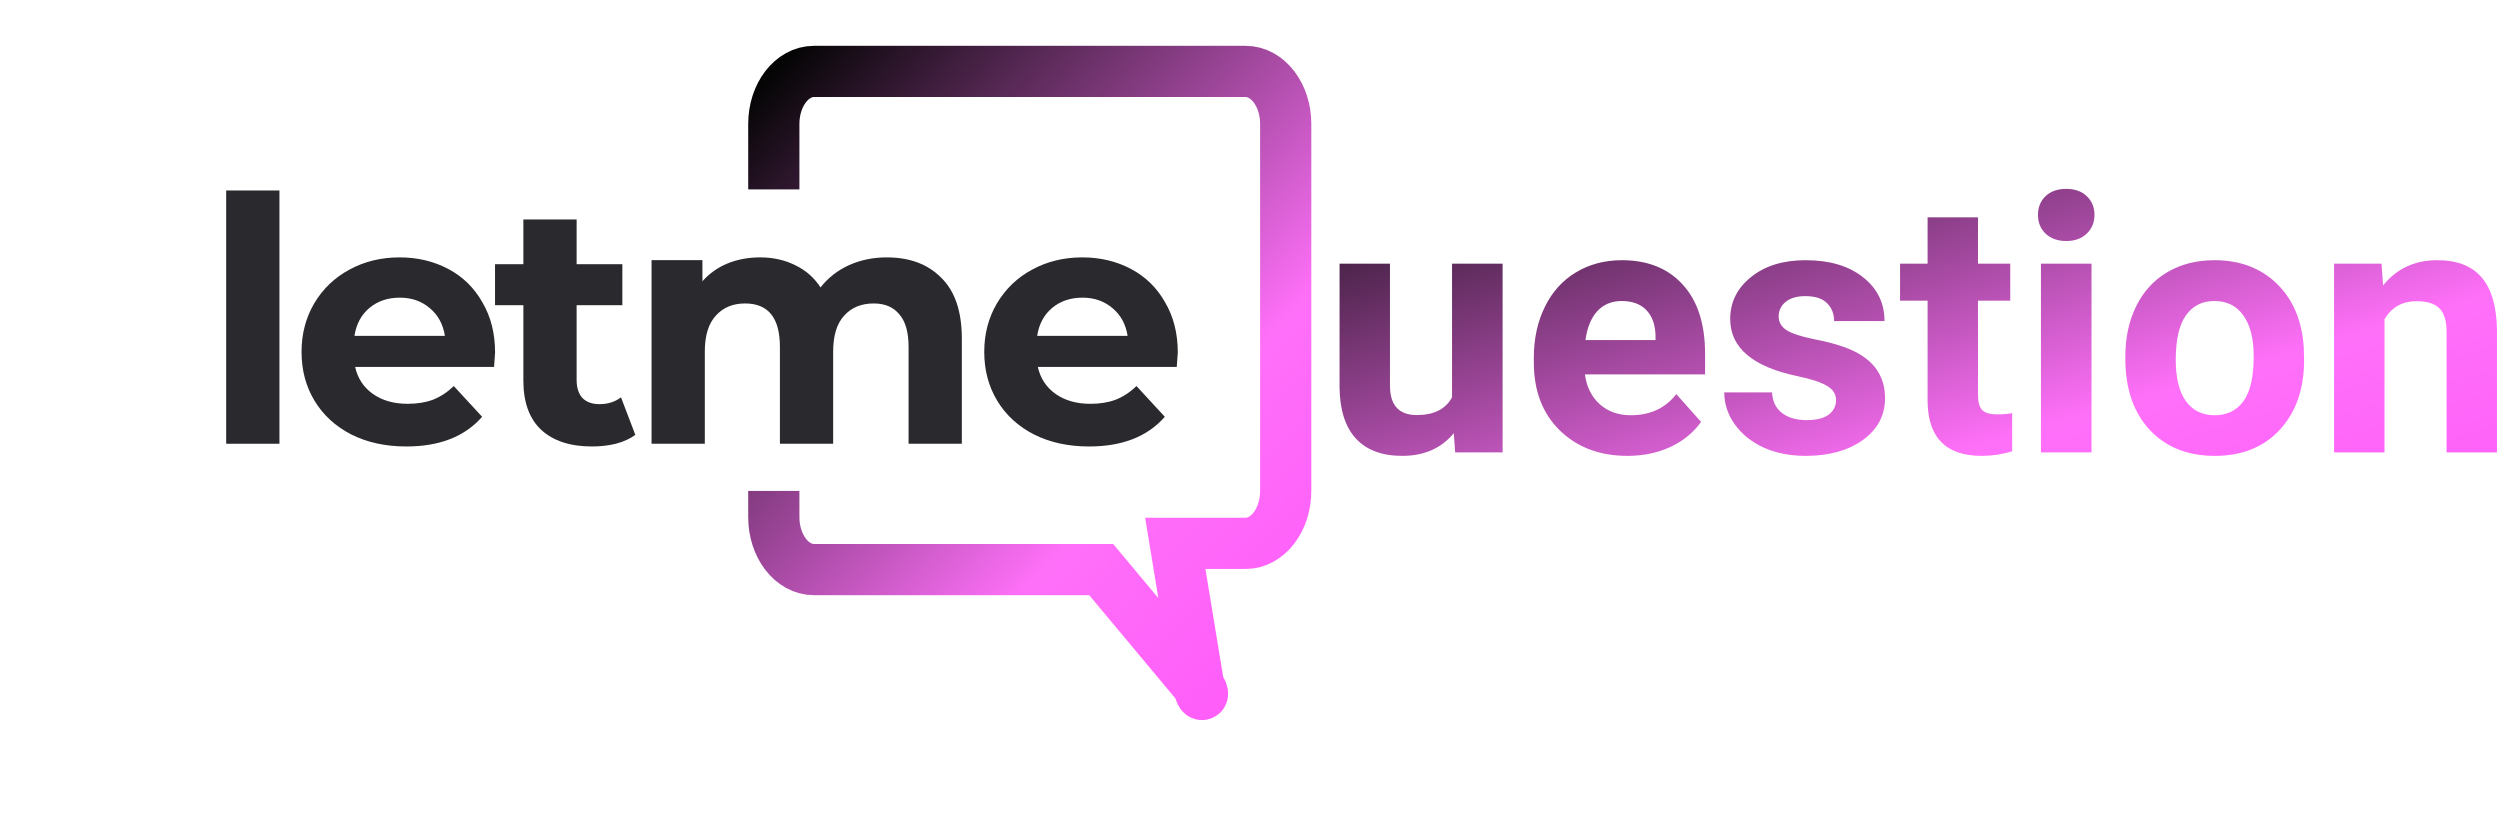
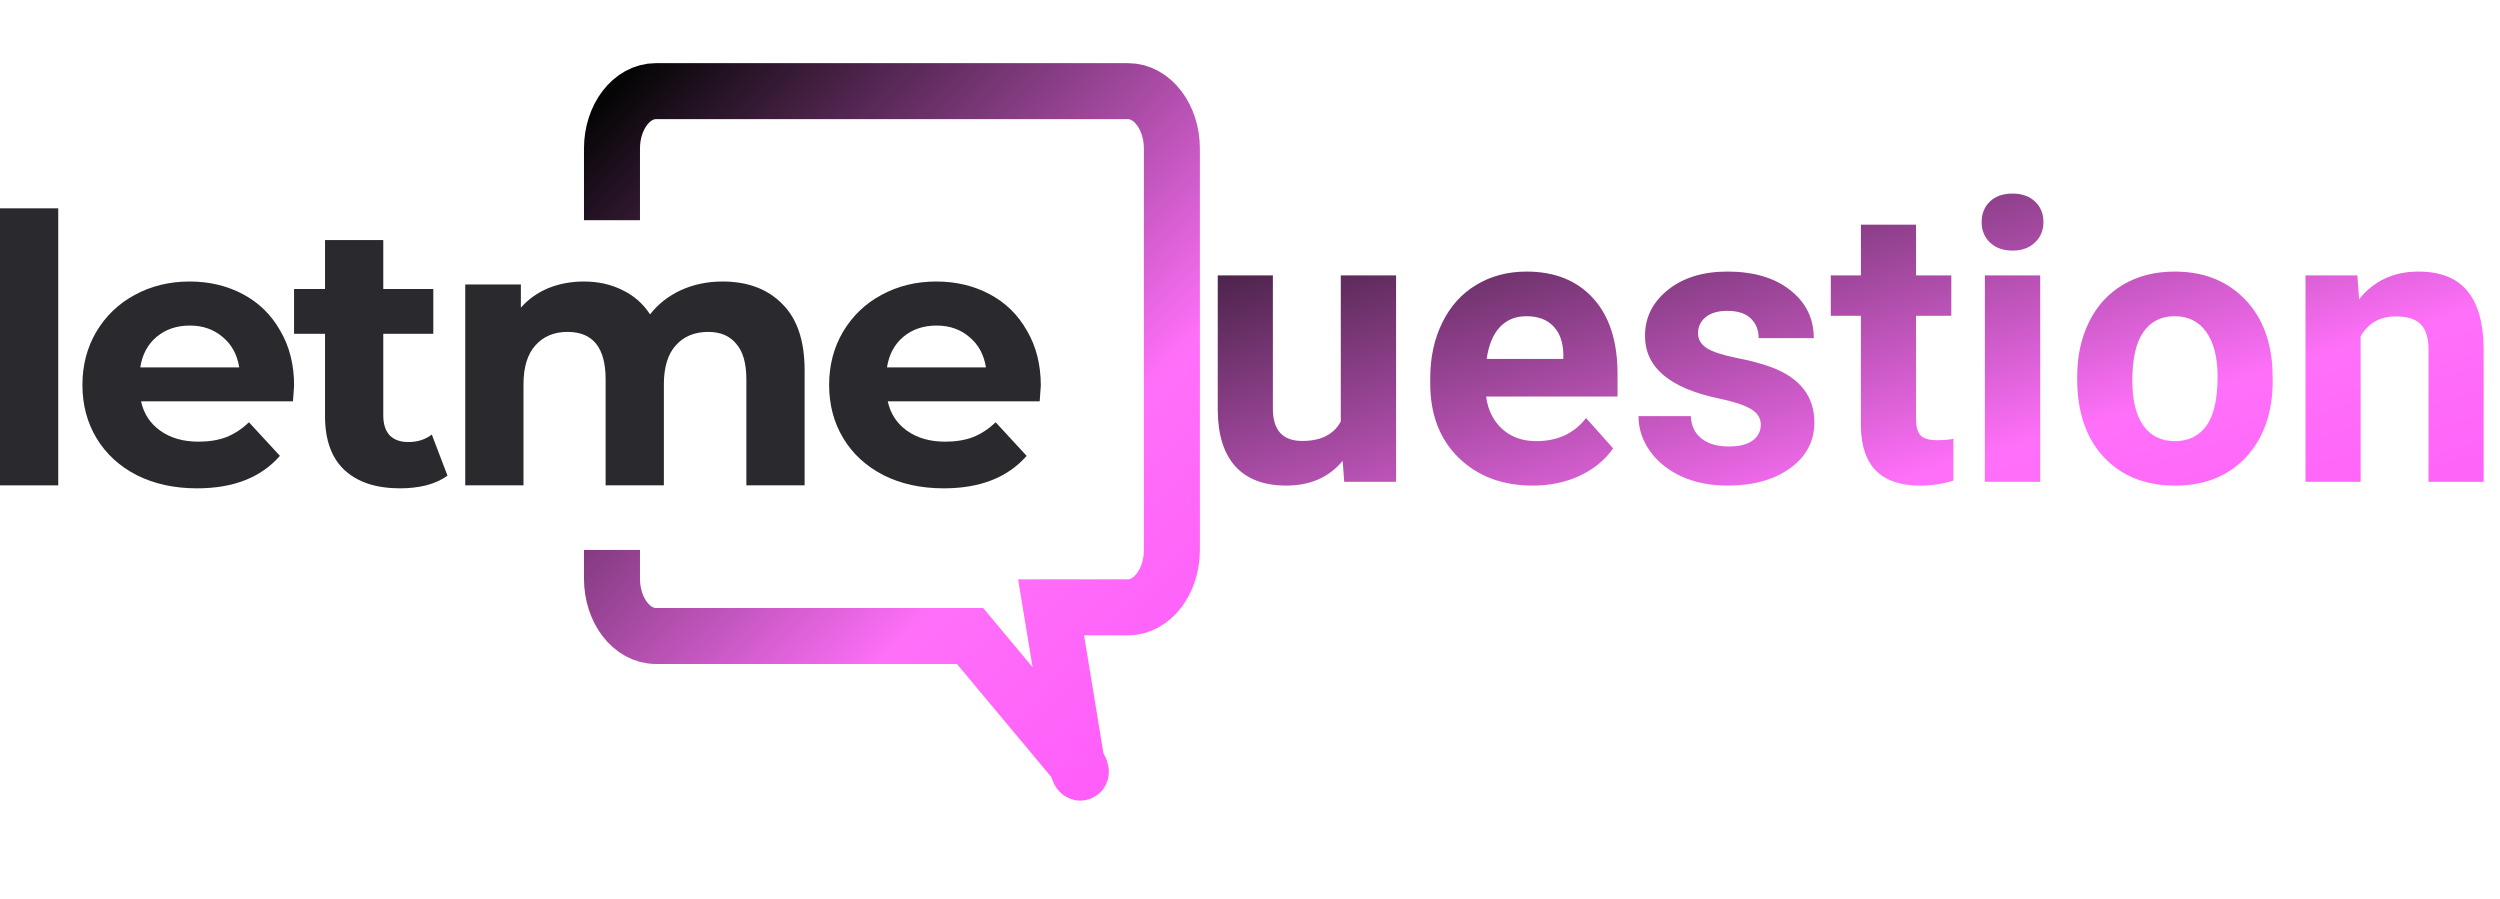
- <svg xmlns="http://www.w3.org/2000/svg" width="210" height="69" viewBox="0 0 210 69" fill="none">
-   <path d="M19 16H23.473V37.275H19V16Z" fill="#29292E" />
-   <path d="M41.587 29.619C41.587 29.677 41.559 30.078 41.501 30.823H29.832C30.042 31.779 30.539 32.534 31.323 33.089C32.106 33.643 33.081 33.92 34.247 33.92C35.05 33.92 35.757 33.805 36.369 33.576C37 33.327 37.583 32.945 38.118 32.429L40.498 35.01C39.045 36.672 36.923 37.504 34.133 37.504C32.393 37.504 30.854 37.169 29.516 36.5C28.178 35.812 27.146 34.866 26.42 33.662C25.693 32.458 25.33 31.091 25.33 29.562C25.33 28.052 25.684 26.695 26.391 25.49C27.117 24.267 28.102 23.321 29.344 22.652C30.606 21.964 32.011 21.62 33.559 21.62C35.069 21.62 36.436 21.945 37.659 22.595C38.883 23.244 39.838 24.181 40.526 25.404C41.234 26.609 41.587 28.014 41.587 29.619ZM33.588 25.003C32.575 25.003 31.724 25.29 31.036 25.863C30.348 26.437 29.927 27.22 29.774 28.214H37.372C37.219 27.239 36.799 26.465 36.111 25.892C35.423 25.299 34.582 25.003 33.588 25.003Z" fill="#29292E" />
-   <path d="M53.367 36.529C52.928 36.854 52.383 37.102 51.733 37.275C51.102 37.428 50.433 37.504 49.726 37.504C47.891 37.504 46.467 37.036 45.454 36.099C44.46 35.162 43.963 33.786 43.963 31.97V25.634H41.583V22.193H43.963V18.437H48.436V22.193H52.278V25.634H48.436V31.913C48.436 32.563 48.598 33.069 48.923 33.432C49.267 33.777 49.745 33.949 50.357 33.949C51.064 33.949 51.666 33.758 52.163 33.375L53.367 36.529Z" fill="#29292E" />
-   <path d="M74.486 21.62C76.417 21.62 77.946 22.193 79.074 23.34C80.221 24.468 80.794 26.169 80.794 28.444V37.275H76.321V29.132C76.321 27.908 76.063 27 75.547 26.408C75.05 25.796 74.333 25.49 73.397 25.49C72.345 25.49 71.514 25.834 70.902 26.523C70.29 27.192 69.985 28.195 69.985 29.533V37.275H65.512V29.132C65.512 26.704 64.537 25.49 62.587 25.49C61.555 25.49 60.733 25.834 60.122 26.523C59.51 27.192 59.204 28.195 59.204 29.533V37.275H54.731V21.849H59.003V23.627C59.577 22.977 60.275 22.48 61.096 22.136C61.938 21.792 62.855 21.62 63.849 21.62C64.938 21.62 65.923 21.84 66.802 22.279C67.681 22.7 68.389 23.321 68.924 24.143C69.555 23.34 70.348 22.719 71.304 22.279C72.278 21.84 73.339 21.62 74.486 21.62Z" fill="#29292E" />
-   <path d="M98.934 29.619C98.934 29.677 98.906 30.078 98.848 30.823H87.179C87.389 31.779 87.886 32.534 88.67 33.089C89.454 33.643 90.428 33.92 91.594 33.92C92.397 33.92 93.104 33.805 93.716 33.576C94.347 33.327 94.93 32.945 95.465 32.429L97.845 35.01C96.392 36.672 94.27 37.504 91.48 37.504C89.74 37.504 88.201 37.169 86.864 36.5C85.525 35.812 84.493 34.866 83.767 33.662C83.041 32.458 82.677 31.091 82.677 29.562C82.677 28.052 83.031 26.695 83.738 25.49C84.465 24.267 85.449 23.321 86.692 22.652C87.953 21.964 89.358 21.62 90.906 21.62C92.416 21.62 93.783 21.945 95.006 22.595C96.23 23.244 97.185 24.181 97.874 25.404C98.581 26.609 98.934 28.014 98.934 29.619ZM90.935 25.003C89.922 25.003 89.071 25.29 88.383 25.863C87.695 26.437 87.275 27.22 87.121 28.214H94.72C94.567 27.239 94.146 26.465 93.458 25.892C92.77 25.299 91.929 25.003 90.935 25.003Z" fill="#29292E" />
-   <path d="M65 15.911V10.405C65 7.972 66.51 6 68.373 6H86.5H104.627C106.49 6 108 7.972 108 10.405V41.237C108 43.67 106.49 45.642 104.627 45.642H98.725L100.698 57.664M100.698 57.664L92.5 47.844H68.373C66.51 47.844 65 45.872 65 43.44V41.237M100.698 57.664C100.87 58.714 101.303 58.393 100.698 57.664Z" stroke="url(#paint0_linear)" stroke-width="4.301" />
-   <path d="M122.118 36.389C121.073 37.658 119.628 38.293 117.782 38.293C116.083 38.293 114.784 37.805 113.886 36.828C112.997 35.852 112.543 34.421 112.523 32.536V22.15H116.757V32.39C116.757 34.04 117.509 34.865 119.013 34.865C120.448 34.865 121.435 34.367 121.972 33.371V22.15H126.22V38H122.235L122.118 36.389ZM136.708 38.293C134.384 38.293 132.489 37.58 131.024 36.154C129.569 34.728 128.842 32.829 128.842 30.456V30.046C128.842 28.454 129.149 27.033 129.765 25.783C130.38 24.523 131.249 23.557 132.372 22.883C133.505 22.199 134.794 21.857 136.239 21.857C138.407 21.857 140.111 22.541 141.352 23.908C142.602 25.275 143.227 27.214 143.227 29.724V31.452H133.134C133.271 32.487 133.681 33.317 134.364 33.942C135.058 34.567 135.932 34.88 136.986 34.88C138.617 34.88 139.892 34.289 140.81 33.107L142.89 35.437C142.255 36.335 141.396 37.038 140.312 37.546C139.228 38.044 138.026 38.293 136.708 38.293ZM136.225 25.285C135.385 25.285 134.701 25.568 134.174 26.135C133.656 26.701 133.324 27.512 133.178 28.566H139.066V28.23C139.047 27.292 138.793 26.569 138.305 26.061C137.816 25.544 137.123 25.285 136.225 25.285ZM154.228 33.62C154.228 33.102 153.969 32.697 153.451 32.404C152.943 32.102 152.123 31.833 150.99 31.599C147.221 30.808 145.336 29.206 145.336 26.794C145.336 25.388 145.917 24.216 147.079 23.278C148.251 22.331 149.779 21.857 151.664 21.857C153.676 21.857 155.282 22.331 156.483 23.278C157.694 24.226 158.3 25.456 158.3 26.97H154.066C154.066 26.364 153.871 25.866 153.48 25.476C153.09 25.075 152.479 24.875 151.649 24.875C150.937 24.875 150.385 25.036 149.994 25.358C149.604 25.681 149.408 26.091 149.408 26.589C149.408 27.058 149.628 27.439 150.067 27.731C150.517 28.015 151.269 28.264 152.323 28.479C153.378 28.684 154.267 28.918 154.989 29.182C157.226 30.002 158.344 31.423 158.344 33.444C158.344 34.89 157.724 36.062 156.483 36.96C155.243 37.849 153.642 38.293 151.679 38.293C150.351 38.293 149.169 38.059 148.134 37.59C147.108 37.111 146.303 36.462 145.717 35.642C145.131 34.812 144.838 33.918 144.838 32.961H148.852C148.891 33.713 149.169 34.289 149.687 34.69C150.204 35.09 150.897 35.29 151.767 35.29C152.577 35.29 153.188 35.139 153.598 34.836C154.018 34.523 154.228 34.118 154.228 33.62ZM166.151 18.254V22.15H168.861V25.256H166.151V33.166C166.151 33.752 166.264 34.172 166.488 34.426C166.713 34.68 167.143 34.807 167.777 34.807C168.246 34.807 168.661 34.773 169.022 34.704V37.912C168.192 38.166 167.338 38.293 166.459 38.293C163.49 38.293 161.977 36.794 161.918 33.796V25.256H159.604V22.15H161.918V18.254H166.151ZM175.688 38H171.439V22.15H175.688V38ZM171.19 18.049C171.19 17.414 171.4 16.892 171.82 16.481C172.25 16.071 172.831 15.866 173.563 15.866C174.286 15.866 174.862 16.071 175.292 16.481C175.722 16.892 175.937 17.414 175.937 18.049C175.937 18.693 175.717 19.221 175.277 19.631C174.848 20.041 174.276 20.246 173.563 20.246C172.851 20.246 172.274 20.041 171.835 19.631C171.405 19.221 171.19 18.693 171.19 18.049ZM178.529 29.929C178.529 28.356 178.832 26.955 179.438 25.725C180.043 24.494 180.912 23.542 182.045 22.868C183.188 22.194 184.511 21.857 186.015 21.857C188.153 21.857 189.896 22.512 191.244 23.82C192.602 25.129 193.358 26.906 193.515 29.152L193.544 30.236C193.544 32.668 192.865 34.621 191.508 36.096C190.15 37.56 188.329 38.293 186.044 38.293C183.759 38.293 181.933 37.56 180.565 36.096C179.208 34.631 178.529 32.639 178.529 30.119V29.929ZM182.763 30.236C182.763 31.74 183.046 32.893 183.612 33.693C184.179 34.484 184.989 34.88 186.044 34.88C187.069 34.88 187.87 34.489 188.446 33.708C189.022 32.917 189.311 31.657 189.311 29.929C189.311 28.454 189.022 27.311 188.446 26.501C187.87 25.69 187.06 25.285 186.015 25.285C184.979 25.285 184.179 25.69 183.612 26.501C183.046 27.302 182.763 28.547 182.763 30.236ZM200.048 22.15L200.18 23.981C201.312 22.565 202.831 21.857 204.735 21.857C206.415 21.857 207.665 22.351 208.485 23.337C209.306 24.323 209.726 25.798 209.745 27.761V38H205.512V27.863C205.512 26.965 205.316 26.315 204.926 25.915C204.535 25.505 203.886 25.3 202.978 25.3C201.786 25.3 200.893 25.808 200.297 26.823V38H196.063V22.15H200.048Z" fill="url(#paint1_linear)" />
+ <svg xmlns="http://www.w3.org/2000/svg" width="192" height="69" viewBox="0 0 192 69" fill="none">
+   <path d="M0 16H4.473V37.275H0V16Z" fill="#29292E" />
+   <path d="M22.587 29.619C22.587 29.677 22.558 30.078 22.501 30.823H10.832C11.042 31.779 11.539 32.534 12.323 33.089C13.106 33.643 14.081 33.92 15.247 33.92C16.05 33.92 16.757 33.805 17.369 33.576C18 33.327 18.583 32.945 19.118 32.429L21.498 35.01C20.045 36.672 17.923 37.504 15.133 37.504C13.393 37.504 11.854 37.169 10.516 36.5C9.178 35.812 8.146 34.866 7.42 33.662C6.693 32.458 6.33 31.091 6.33 29.562C6.33 28.052 6.684 26.695 7.391 25.49C8.117 24.267 9.102 23.321 10.344 22.652C11.606 21.964 13.011 21.62 14.559 21.62C16.069 21.62 17.436 21.945 18.659 22.595C19.883 23.244 20.838 24.181 21.526 25.404C22.234 26.609 22.587 28.014 22.587 29.619ZM14.588 25.003C13.575 25.003 12.724 25.29 12.036 25.863C11.348 26.437 10.927 27.22 10.774 28.214H18.372C18.22 27.239 17.799 26.465 17.111 25.892C16.423 25.299 15.582 25.003 14.588 25.003Z" fill="#29292E" />
+   <path d="M34.367 36.529C33.928 36.854 33.383 37.102 32.733 37.275C32.102 37.428 31.433 37.504 30.726 37.504C28.891 37.504 27.467 37.036 26.454 36.099C25.46 35.162 24.963 33.786 24.963 31.97V25.634H22.583V22.193H24.963V18.437H29.436V22.193H33.278V25.634H29.436V31.913C29.436 32.563 29.598 33.069 29.923 33.432C30.267 33.777 30.745 33.949 31.357 33.949C32.064 33.949 32.666 33.758 33.163 33.375L34.367 36.529Z" fill="#29292E" />
+   <path d="M55.486 21.62C57.417 21.62 58.946 22.193 60.074 23.34C61.221 24.468 61.794 26.169 61.794 28.444V37.275H57.321V29.132C57.321 27.908 57.063 27 56.547 26.408C56.05 25.796 55.333 25.49 54.397 25.49C53.345 25.49 52.514 25.834 51.902 26.523C51.291 27.192 50.985 28.195 50.985 29.533V37.275H46.512V29.132C46.512 26.704 45.537 25.49 43.587 25.49C42.555 25.49 41.733 25.834 41.122 26.523C40.51 27.192 40.204 28.195 40.204 29.533V37.275H35.731V21.849H40.003V23.627C40.577 22.977 41.275 22.48 42.096 22.136C42.938 21.792 43.855 21.62 44.849 21.62C45.938 21.62 46.923 21.84 47.802 22.279C48.681 22.7 49.389 23.321 49.924 24.143C50.555 23.34 51.348 22.719 52.304 22.279C53.279 21.84 54.339 21.62 55.486 21.62Z" fill="#29292E" />
+   <path d="M79.934 29.619C79.934 29.677 79.906 30.078 79.848 30.823H68.179C68.389 31.779 68.886 32.534 69.67 33.089C70.454 33.643 71.428 33.92 72.594 33.92C73.397 33.92 74.104 33.805 74.716 33.576C75.347 33.327 75.93 32.945 76.465 32.429L78.845 35.01C77.392 36.672 75.27 37.504 72.48 37.504C70.74 37.504 69.201 37.169 67.864 36.5C66.525 35.812 65.493 34.866 64.767 33.662C64.041 32.458 63.677 31.091 63.677 29.562C63.677 28.052 64.031 26.695 64.738 25.49C65.465 24.267 66.449 23.321 67.692 22.652C68.953 21.964 70.358 21.62 71.906 21.62C73.416 21.62 74.783 21.945 76.006 22.595C77.23 23.244 78.185 24.181 78.874 25.404C79.581 26.609 79.934 28.014 79.934 29.619ZM71.935 25.003C70.922 25.003 70.071 25.29 69.383 25.863C68.695 26.437 68.275 27.22 68.121 28.214H75.72C75.567 27.239 75.146 26.465 74.458 25.892C73.77 25.299 72.929 25.003 71.935 25.003Z" fill="#29292E" />
+   <path d="M47 16.91V11.405C47 8.972 48.51 7 50.373 7H68.5H86.627C88.49 7 90 8.972 90 11.405V42.237C90 44.67 88.49 46.642 86.627 46.642H80.725L82.698 58.664M82.698 58.664L74.5 48.844H50.373C48.51 48.844 47 46.872 47 44.44V42.237M82.698 58.664C82.87 59.714 83.302 59.393 82.698 58.664Z" stroke="url(#paint0_linear)" stroke-width="4.301" />
+   <path d="M103.118 35.389C102.073 36.658 100.628 37.293 98.782 37.293C97.083 37.293 95.784 36.805 94.886 35.828C93.997 34.852 93.543 33.421 93.523 31.536V21.15H97.757V31.39C97.757 33.04 98.509 33.865 100.013 33.865C101.448 33.865 102.435 33.367 102.972 32.371V21.15H107.22V37H103.235L103.118 35.389ZM117.708 37.293C115.384 37.293 113.489 36.58 112.024 35.154C110.569 33.728 109.842 31.829 109.842 29.456V29.046C109.842 27.454 110.149 26.033 110.765 24.783C111.38 23.523 112.249 22.557 113.372 21.883C114.505 21.199 115.794 20.857 117.239 20.857C119.407 20.857 121.111 21.541 122.352 22.908C123.602 24.275 124.227 26.214 124.227 28.724V30.452H114.134C114.271 31.487 114.681 32.317 115.364 32.942C116.058 33.567 116.932 33.88 117.986 33.88C119.617 33.88 120.892 33.289 121.81 32.107L123.89 34.437C123.255 35.335 122.396 36.038 121.312 36.546C120.228 37.044 119.026 37.293 117.708 37.293ZM117.225 24.285C116.385 24.285 115.701 24.568 115.174 25.135C114.656 25.701 114.324 26.512 114.178 27.566H120.066V27.23C120.047 26.292 119.793 25.569 119.305 25.061C118.816 24.544 118.123 24.285 117.225 24.285ZM135.228 32.62C135.228 32.102 134.969 31.697 134.451 31.404C133.943 31.102 133.123 30.833 131.99 30.599C128.221 29.808 126.336 28.206 126.336 25.794C126.336 24.388 126.917 23.216 128.079 22.278C129.251 21.331 130.779 20.857 132.664 20.857C134.676 20.857 136.282 21.331 137.483 22.278C138.694 23.226 139.3 24.456 139.3 25.97H135.066C135.066 25.364 134.871 24.866 134.48 24.476C134.09 24.075 133.479 23.875 132.649 23.875C131.937 23.875 131.385 24.036 130.994 24.358C130.604 24.681 130.408 25.091 130.408 25.589C130.408 26.058 130.628 26.439 131.067 26.731C131.517 27.015 132.269 27.264 133.323 27.479C134.378 27.684 135.267 27.918 135.989 28.182C138.226 29.002 139.344 30.423 139.344 32.444C139.344 33.89 138.724 35.062 137.483 35.96C136.243 36.849 134.642 37.293 132.679 37.293C131.351 37.293 130.169 37.059 129.134 36.59C128.108 36.111 127.303 35.462 126.717 34.642C126.131 33.812 125.838 32.918 125.838 31.961H129.852C129.891 32.713 130.169 33.289 130.687 33.69C131.204 34.09 131.897 34.29 132.767 34.29C133.577 34.29 134.188 34.139 134.598 33.836C135.018 33.523 135.228 33.118 135.228 32.62ZM147.151 17.254V21.15H149.861V24.256H147.151V32.166C147.151 32.752 147.264 33.172 147.488 33.426C147.713 33.68 148.143 33.807 148.777 33.807C149.246 33.807 149.661 33.773 150.022 33.704V36.912C149.192 37.166 148.338 37.293 147.459 37.293C144.49 37.293 142.977 35.794 142.918 32.796V24.256H140.604V21.15H142.918V17.254H147.151ZM156.688 37H152.439V21.15H156.688V37ZM152.19 17.049C152.19 16.414 152.4 15.892 152.82 15.481C153.25 15.071 153.831 14.866 154.563 14.866C155.286 14.866 155.862 15.071 156.292 15.481C156.722 15.892 156.937 16.414 156.937 17.049C156.937 17.693 156.717 18.221 156.277 18.631C155.848 19.041 155.276 19.246 154.563 19.246C153.851 19.246 153.274 19.041 152.835 18.631C152.405 18.221 152.19 17.693 152.19 17.049ZM159.529 28.929C159.529 27.356 159.832 25.955 160.438 24.725C161.043 23.494 161.912 22.542 163.045 21.868C164.188 21.194 165.511 20.857 167.015 20.857C169.153 20.857 170.896 21.512 172.244 22.82C173.602 24.129 174.358 25.906 174.515 28.152L174.544 29.236C174.544 31.668 173.865 33.621 172.508 35.096C171.15 36.56 169.329 37.293 167.044 37.293C164.759 37.293 162.933 36.56 161.565 35.096C160.208 33.631 159.529 31.639 159.529 29.119V28.929ZM163.763 29.236C163.763 30.74 164.046 31.893 164.612 32.693C165.179 33.484 165.989 33.88 167.044 33.88C168.069 33.88 168.87 33.489 169.446 32.708C170.022 31.917 170.311 30.657 170.311 28.929C170.311 27.454 170.022 26.311 169.446 25.501C168.87 24.69 168.06 24.285 167.015 24.285C165.979 24.285 165.179 24.69 164.612 25.501C164.046 26.302 163.763 27.547 163.763 29.236ZM181.048 21.15L181.18 22.981C182.312 21.565 183.831 20.857 185.735 20.857C187.415 20.857 188.665 21.351 189.485 22.337C190.306 23.323 190.726 24.798 190.745 26.761V37H186.512V26.863C186.512 25.965 186.316 25.315 185.926 24.915C185.535 24.505 184.886 24.3 183.978 24.3C182.786 24.3 181.893 24.808 181.297 25.823V37H177.063V21.15H181.048Z" fill="url(#paint1_linear)" />
  <defs>
-     <linearGradient id="paint0_linear" x1="65" y1="6" x2="111.677" y2="50.809" gradientUnits="userSpaceOnUse">
+     <linearGradient id="paint0_linear" x1="47" y1="7" x2="93.677" y2="51.809" gradientUnits="userSpaceOnUse">
      <stop stop-color="#050505" />
      <stop offset="0.703" stop-color="#FF70F9" />
      <stop offset="0.979" stop-color="#FF5EF9" />
    </linearGradient>
-     <linearGradient id="paint1_linear" x1="111" y1="10" x2="128.033" y2="67.43" gradientUnits="userSpaceOnUse">
+     <linearGradient id="paint1_linear" x1="92" y1="9" x2="109.033" y2="66.43" gradientUnits="userSpaceOnUse">
      <stop stop-color="#050505" />
      <stop offset="0.703" stop-color="#FF70F9" />
      <stop offset="0.979" stop-color="#FF5EF9" />
    </linearGradient>
  </defs>
</svg>
